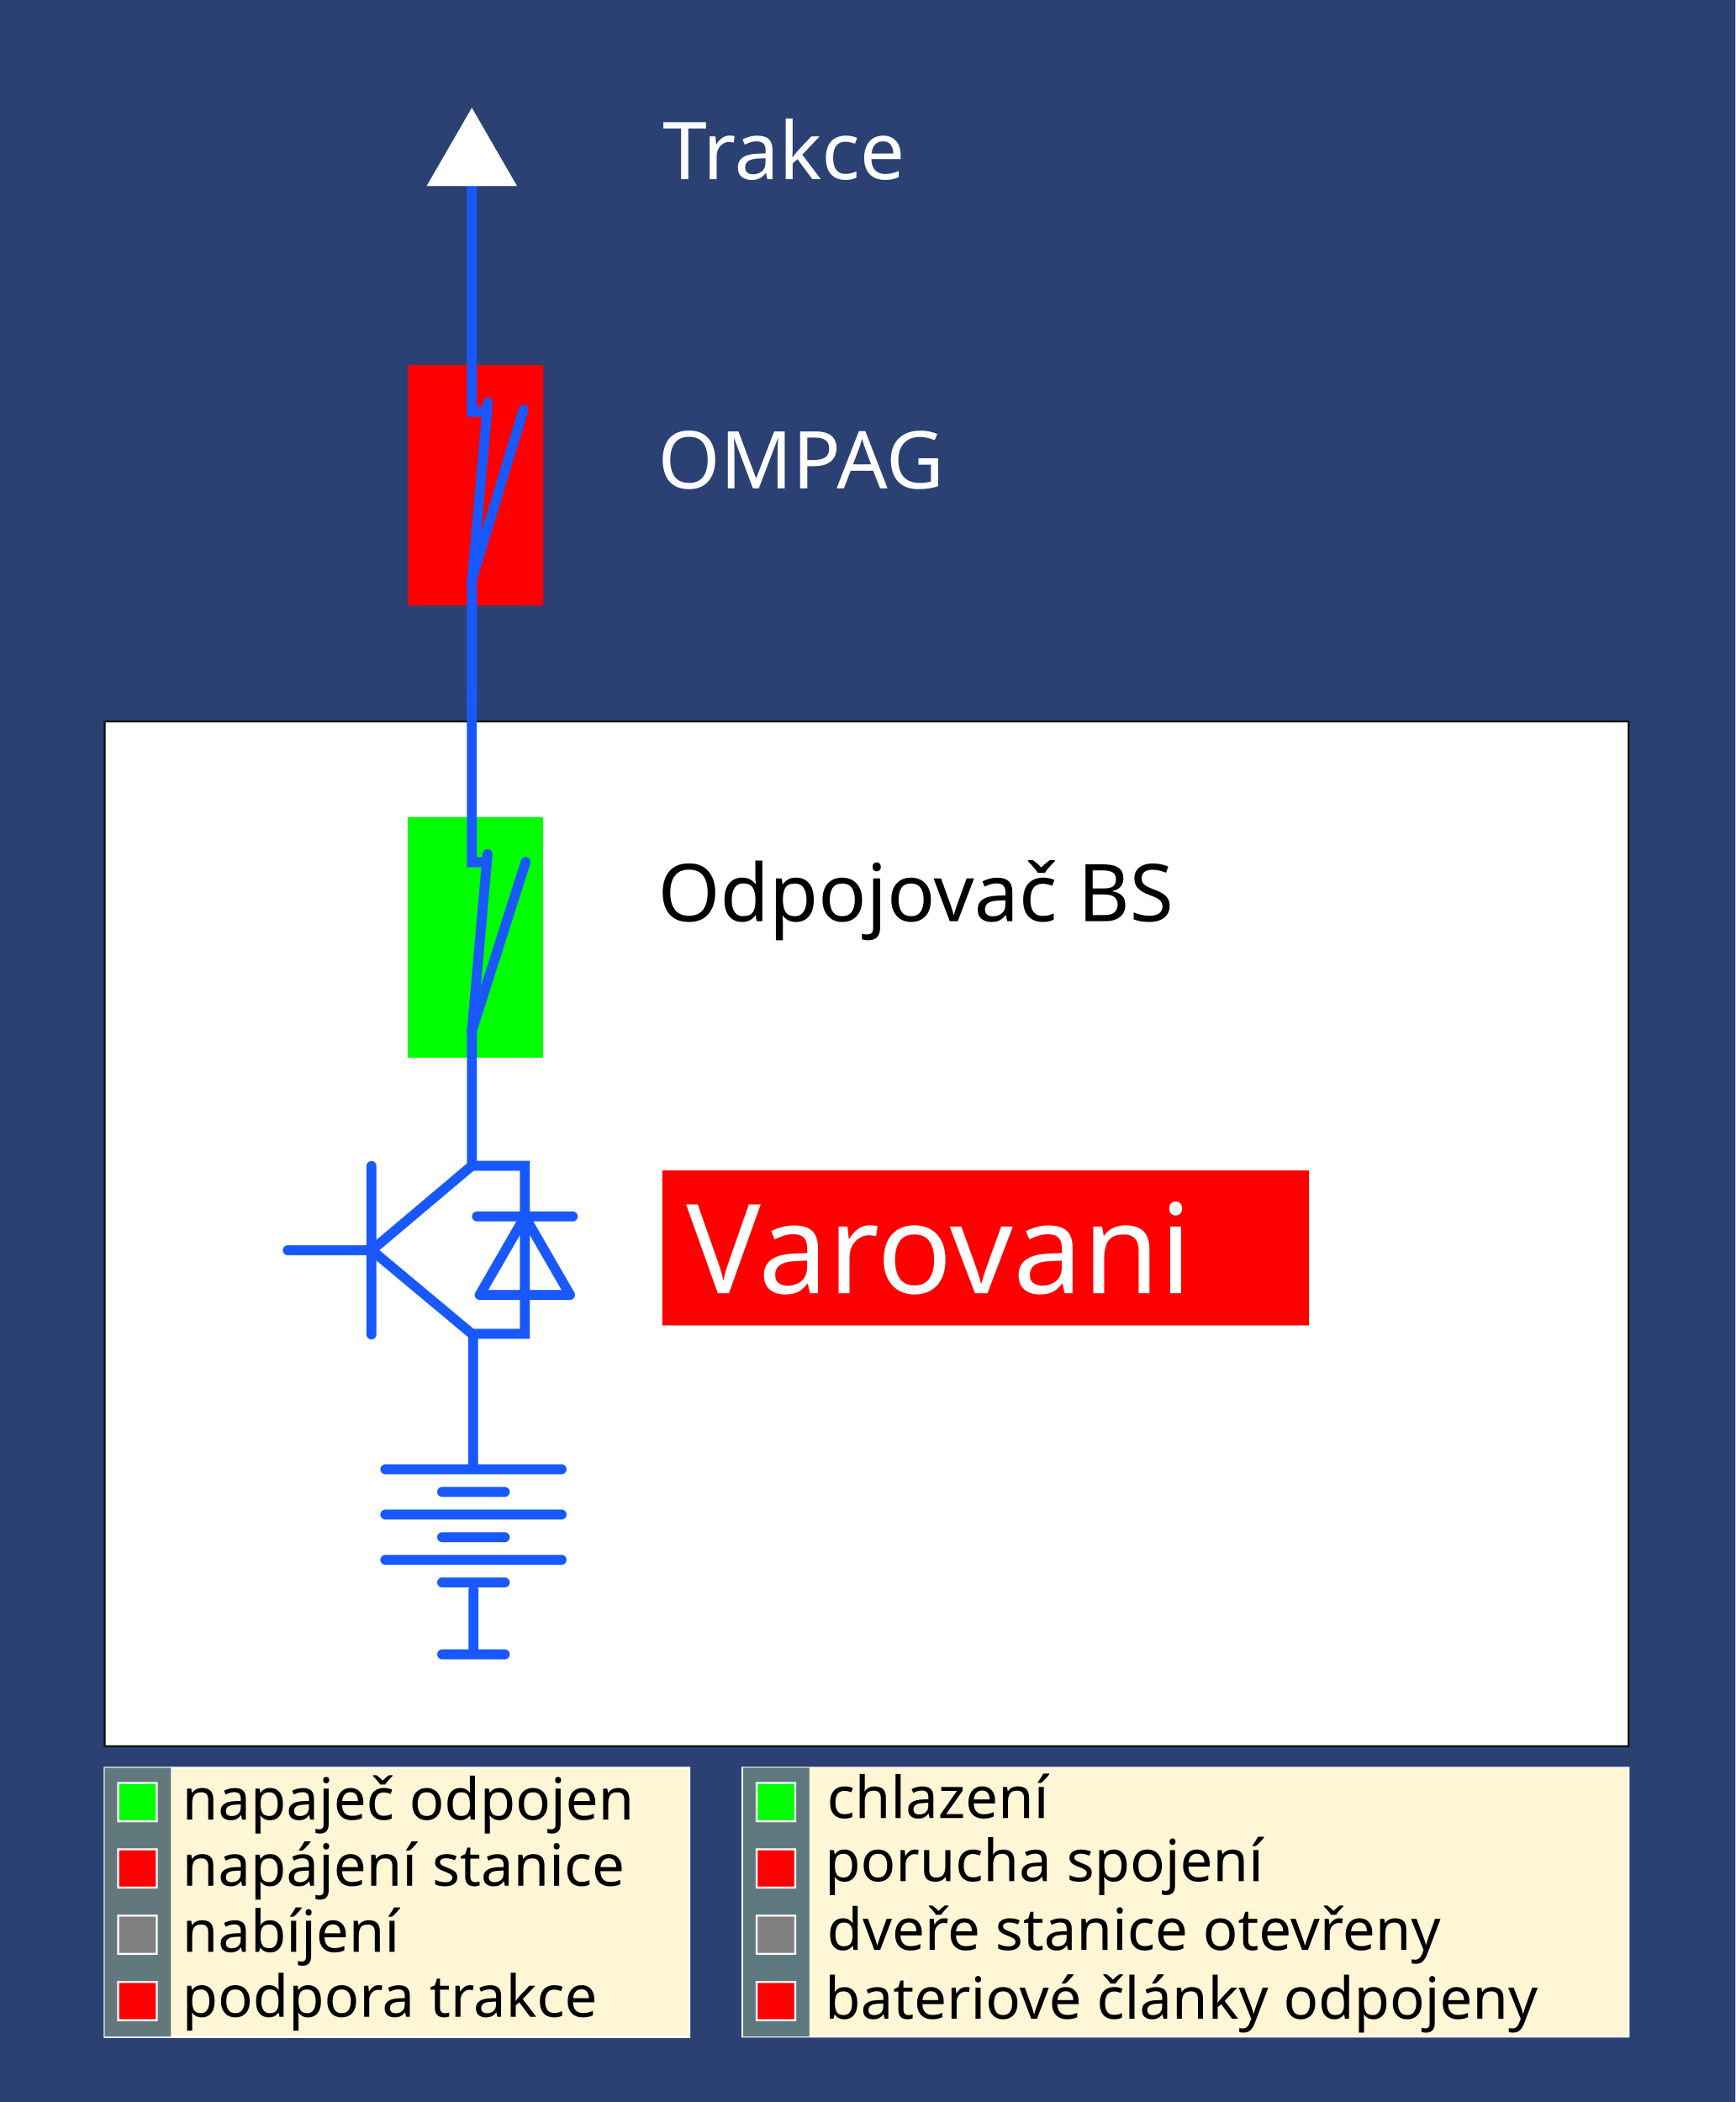
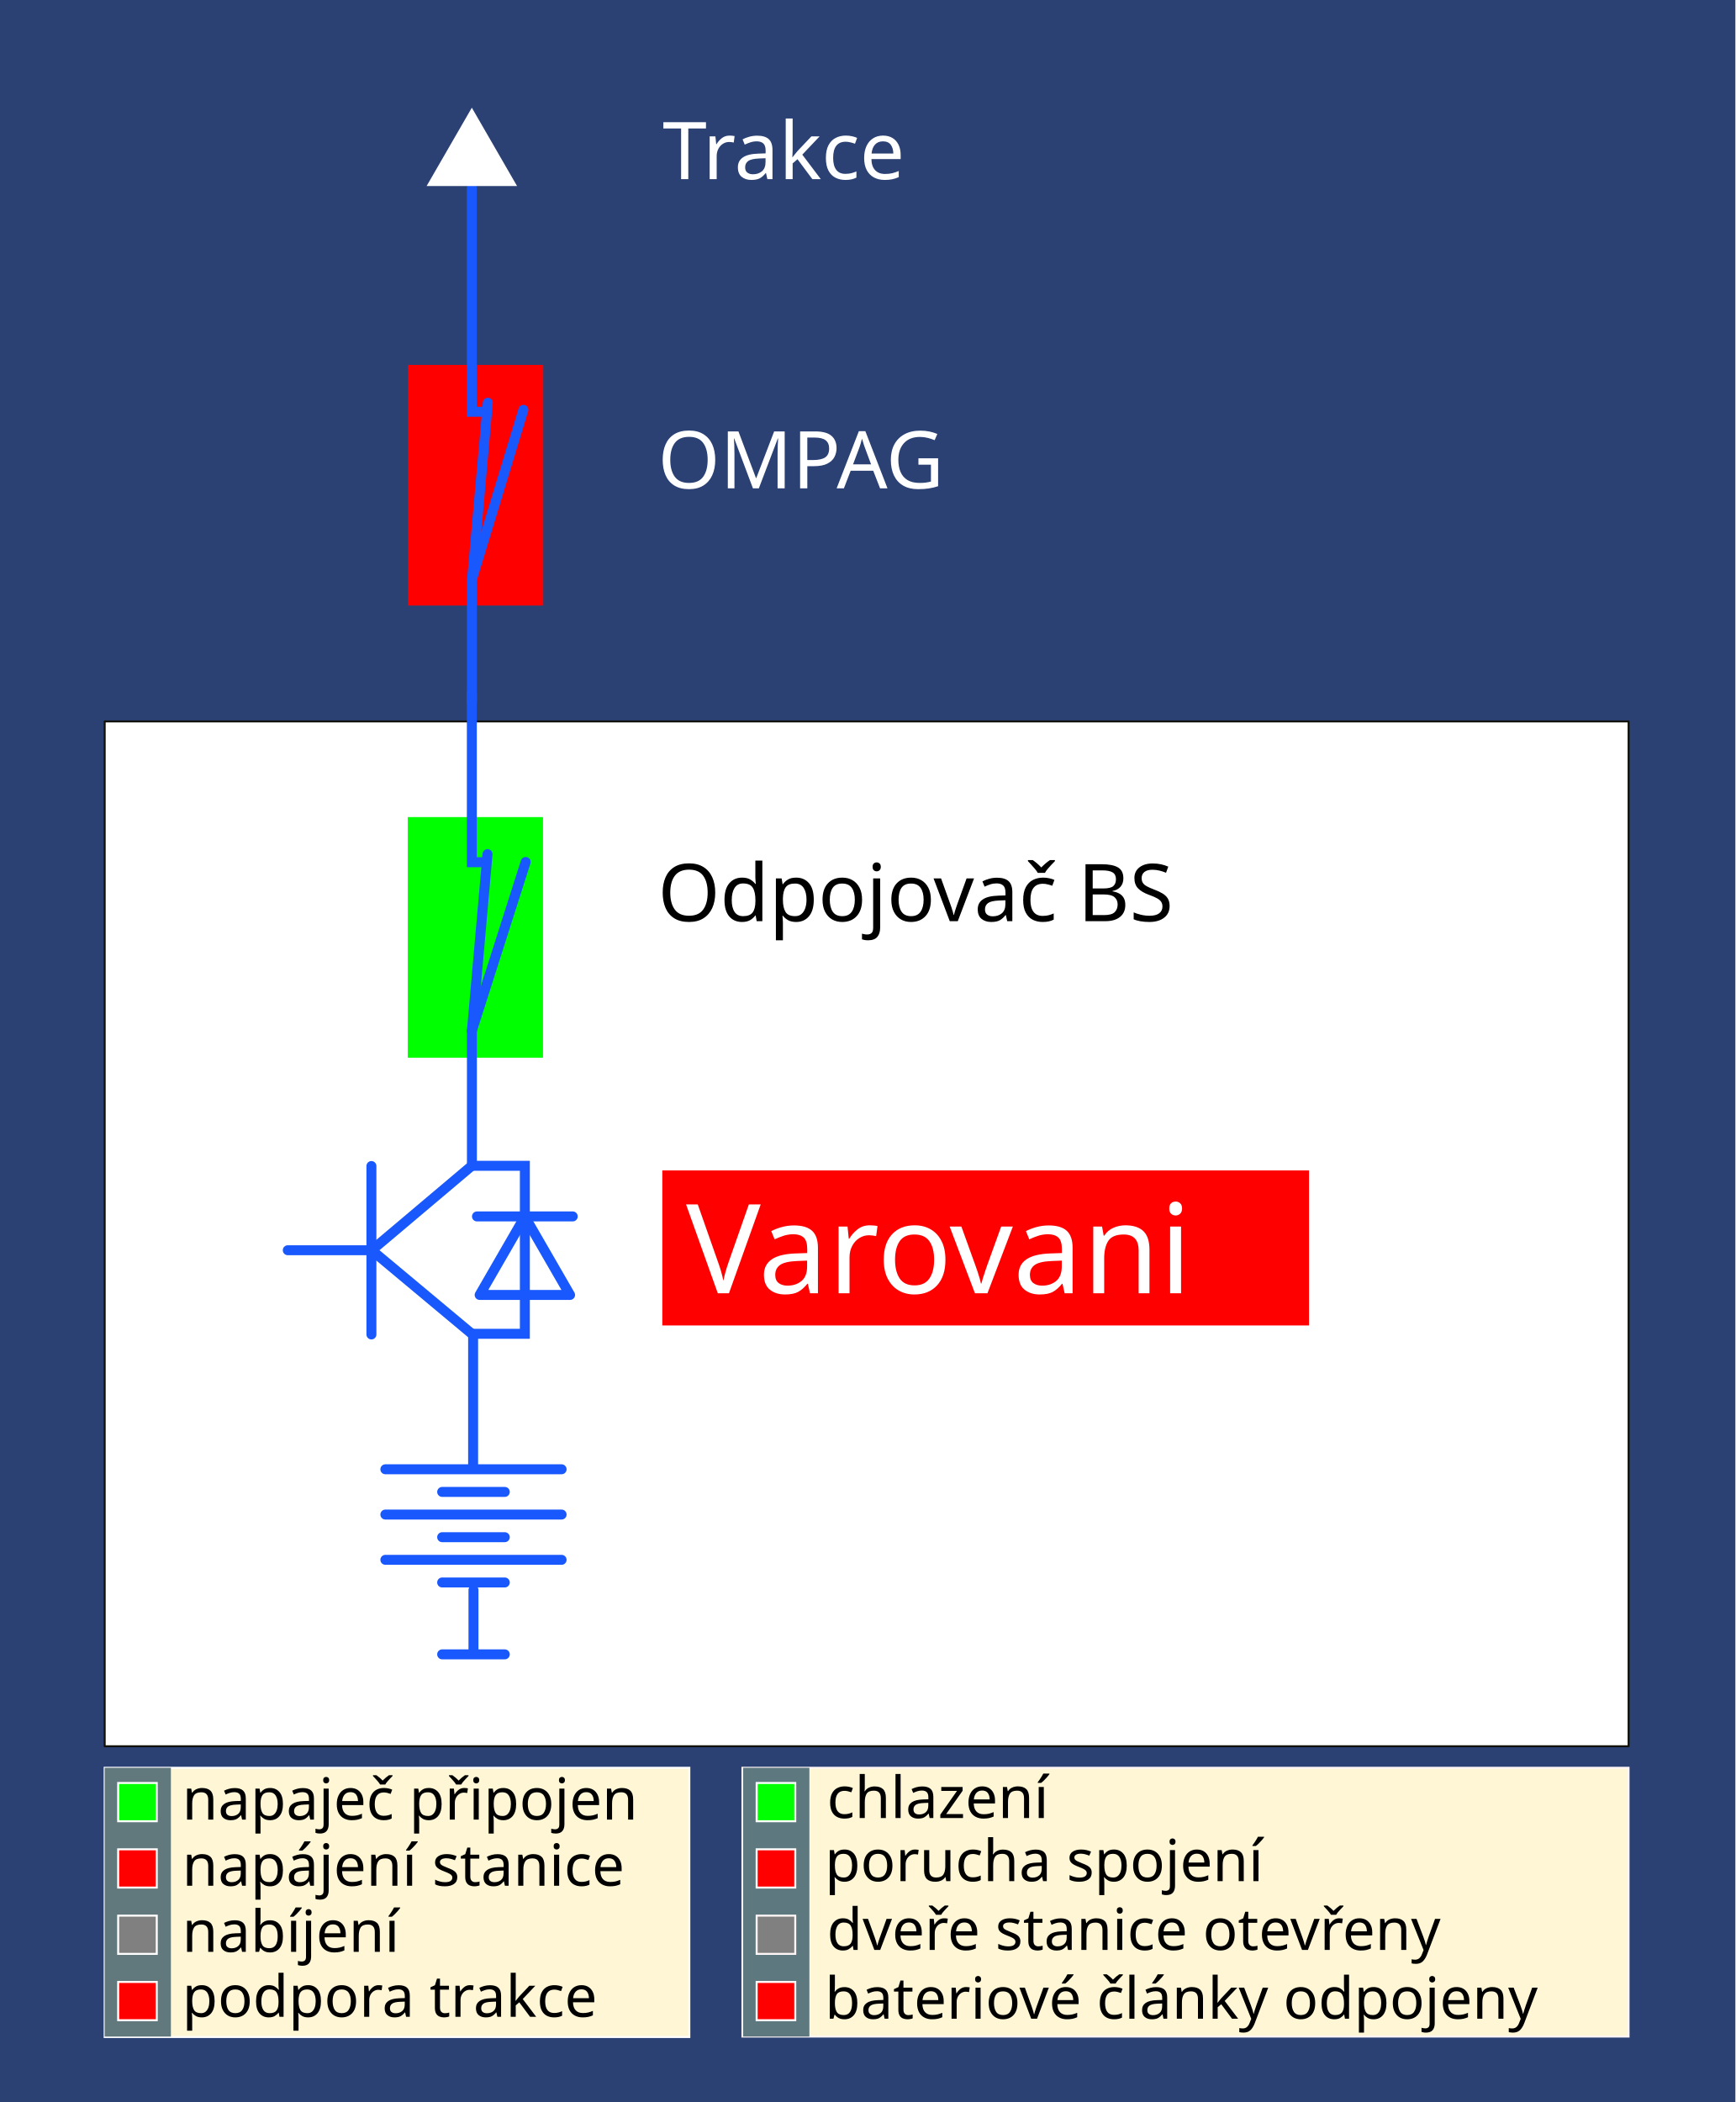
<svg xmlns="http://www.w3.org/2000/svg" xmlns:ns1="http://www.openswatchbook.org/uri/2009/osb" width="870.752" height="1054.599" id="svg2" version="1.1">
  <defs id="defs4">
    <marker orient="auto" refY="0" refX="0" id="Arrow2Lend" style="overflow:visible">
      <path id="path3835" style="fill-rule:evenodd;stroke-width:0.625;stroke-linejoin:round" d="M 8.719,4.034 -2.207,0.016 8.719,-4.002 c -1.745,2.372 -1.735,5.617 -6e-7,8.035 z" transform="matrix(-1.1,0,0,-1.1,-1.1,0)" />
    </marker>
    <linearGradient id="linearGradient3793" ns1:paint="solid">
      <stop style="stop-color:#d40000;stop-opacity:1;" offset="0" id="stop3795" />
    </linearGradient>
  </defs>
  <g id="layer2" transform="translate(47.90175,16.50524)">
    <rect style="color:#000000;fill:#2b4174;fill-opacity:1;stroke:none;stroke-width:12.868;marker:none;visibility:visible;overflow:visible;enable-background:accumulate" id="rect3056" width="870.752" height="1054.599" x="-47.902" y="-16.505" />
  </g>
  <g id="layer1" transform="translate(-2.525375,1.018916)">
    <rect style="color:#000000;fill:#ffffff;stroke:#111205;stroke-width:1;stroke-linecap:round;stroke-linejoin:round;stroke-miterlimit:4;stroke-opacity:1;stroke-dasharray:none;marker:none;visibility:visible;display:inline;overflow:visible;enable-background:accumulate" id="shv_rect_bfs" width="764.685" height="514.168" x="55.051" y="360.934" />
    <g id="g3044">
      <rect y="182.076" x="207.272" height="120.714" width="67.857" id="sw_ompag_rect" style="color:#000000;fill:#ff0000;fill-opacity:1;fill-rule:nonzero;stroke:none;stroke-width:5;marker:none;overflow:visible;enable-background:accumulate" />
      <path id="sw_ompag_off" d="m 265.156,204.608 -25.701,84.639" style="fill:none;stroke:#1858fd;stroke-width:5;stroke-linecap:round;stroke-linejoin:miter;stroke-miterlimit:4;stroke-opacity:1;stroke-dasharray:none" />
      <path style="fill:none;stroke:#1858fd;stroke-width:5;stroke-linecap:round;stroke-linejoin:miter;stroke-miterlimit:4;stroke-opacity:1;stroke-dasharray:none" d="m 247.306,201.031 -7.862,88.105" id="sw_ompag_on" />
    </g>
    <g id="g3049">
      <rect style="color:#000000;fill:#00ff00;fill-opacity:1;fill-rule:nonzero;stroke:none;stroke-width:5;marker:none;visibility:visible;display:inline;overflow:visible;enable-background:accumulate" id="sw_bs_rect" width="67.857" height="120.714" x="207.143" y="408.924" />
      <path style="fill:none;stroke:#1858fd;stroke-width:5;stroke-linecap:round;stroke-linejoin:miter;stroke-miterlimit:4;stroke-opacity:1;stroke-dasharray:none" d="m 247.152,427.505 -7.826,88.589" id="sw_bs_on" />
      <path id="sw_bs_off" d="m 266.295,431.441 -27.019,84.73" style="fill:none;stroke:#1858fd;stroke-width:5;stroke-linecap:round;stroke-linejoin:miter;stroke-miterlimit:4;stroke-opacity:1;stroke-dasharray:none" />
    </g>
    <path style="fill:none;stroke:#1858fd;stroke-width:5;stroke-linecap:round;stroke-linejoin:miter;stroke-miterlimit:4;stroke-opacity:1;stroke-dasharray:none" d="m 239.286,93.382 0,112.182 7.357,0" id="path3802" />
    <path style="fill:none;stroke:#1858fd;stroke-width:5;stroke-linecap:round;stroke-linejoin:miter;stroke-miterlimit:4;stroke-opacity:1;stroke-dasharray:none" d="m 239.326,290.094 0,61.246" id="path3810" />
    <text xml:space="preserve" style="font-size:40px;font-style:normal;font-weight:normal;line-height:125%;letter-spacing:0px;word-spacing:0px;fill:#ffffff;fill-opacity:1;stroke:none;font-family:Sans" x="332.617" y="243.996" id="text3844">
      <tspan id="tspan3846" x="332.617" y="243.996">OMPAG</tspan>
    </text>
    <text id="text3848" y="88.853" x="334.98" style="font-size:40px;font-style:normal;font-weight:normal;line-height:125%;letter-spacing:0px;word-spacing:0px;fill:#ffffff;fill-opacity:1;stroke:none;font-family:Sans" xml:space="preserve">
      <tspan y="88.853" x="334.98" id="tspan3850">Trakce</tspan>
    </text>
    <path id="path3861" d="m 239.286,346.668 0,84.896 6.571,0" style="fill:none;stroke:#1858fd;stroke-width:5;stroke-linecap:round;stroke-linejoin:miter;stroke-miterlimit:4;stroke-opacity:1;stroke-dasharray:none" />
    <path id="path3863" d="m 239.326,516.094 0,67.246" style="fill:none;stroke:#1858fd;stroke-width:5;stroke-linecap:round;stroke-linejoin:miter;stroke-miterlimit:4;stroke-opacity:1;stroke-dasharray:none" />
    <text id="text3865" y="461.138" x="332.617" style="font-size:40px;font-style:normal;font-weight:normal;line-height:125%;letter-spacing:0px;word-spacing:0px;fill:#000000;fill-opacity:1;stroke:none;font-family:Sans" xml:space="preserve">
      <tspan y="461.138" x="332.617" id="tspan3869">Odpojovač BS</tspan>
    </text>
    <path style="color:#000000;fill:none;stroke:#1858fd;stroke-width:5;stroke-linecap:round;stroke-linejoin:round;stroke-miterlimit:4;stroke-opacity:1;stroke-dashoffset:0;marker:none;visibility:visible;display:inline;overflow:visible;enable-background:accumulate" d="m 288.577,648.665 -45.373,0 22.686,-39.294 z" id="path3873" />
    <path style="fill:none;stroke:#1858fd;stroke-width:5;stroke-linecap:round;stroke-linejoin:miter;stroke-miterlimit:4;stroke-opacity:1;stroke-dasharray:none" d="m 241.864,609.275 48.053,0" id="path3886" />
    <path id="path3892" d="m 240.107,796.702 0,30.506" style="fill:none;stroke:#1858fd;stroke-width:5;stroke-linecap:round;stroke-linejoin:miter;stroke-miterlimit:4;stroke-opacity:1;stroke-dasharray:none" />
    <path style="fill:none;stroke:#1858fd;stroke-width:5;stroke-linecap:round;stroke-linejoin:miter;stroke-miterlimit:4;stroke-opacity:1;stroke-dasharray:none" d="m 239.374,583.885 26.517,0 0,84.27 -26.517,0" id="path3894" />
    <path id="path3896" d="m 239.224,668.132 -50.157,-41.889 50.157,-42.333" style="color:#000000;fill:none;stroke:#1858fd;stroke-width:5;stroke-linecap:round;stroke-linejoin:round;stroke-miterlimit:4;stroke-opacity:1;stroke-dashoffset:0;marker:none;visibility:visible;display:inline;overflow:visible;enable-background:accumulate" />
    <path id="path3898" d="m 188.898,668.49 0,-84.496" style="fill:none;stroke:#1858fd;stroke-width:5;stroke-linecap:round;stroke-linejoin:miter;stroke-miterlimit:4;stroke-opacity:1;stroke-dasharray:none" />
    <path style="fill:none;stroke:#1858fd;stroke-width:5;stroke-linecap:round;stroke-linejoin:miter;stroke-miterlimit:4;stroke-opacity:1;stroke-dasharray:none" d="m 186.101,626.242 -39.172,0" id="path3900" />
    <path style="fill:none;stroke:#1858fd;stroke-width:5;stroke-linecap:round;stroke-linejoin:miter;stroke-miterlimit:4;stroke-opacity:1;stroke-dasharray:none" d="m 239.929,668.311 0,66.638" id="path3902" />
    <path style="fill:none;stroke:#1858fd;stroke-width:5;stroke-linecap:round;stroke-linejoin:miter;stroke-miterlimit:4;stroke-opacity:1;stroke-dasharray:none" d="m 195.893,736.136 88.429,0" id="path3904" />
    <path id="path3906" d="m 224.395,747.493 31.424,0" style="fill:none;stroke:#1858fd;stroke-width:5;stroke-linecap:round;stroke-linejoin:miter;stroke-miterlimit:4;stroke-opacity:1;stroke-dasharray:none" />
    <path id="path3912" d="m 195.893,758.85 88.429,0" style="fill:none;stroke:#1858fd;stroke-width:5;stroke-linecap:round;stroke-linejoin:miter;stroke-miterlimit:4;stroke-opacity:1;stroke-dasharray:none" />
    <path style="fill:none;stroke:#1858fd;stroke-width:5;stroke-linecap:round;stroke-linejoin:miter;stroke-miterlimit:4;stroke-opacity:1;stroke-dasharray:none" d="m 224.395,770.207 31.424,0" id="path3914" />
    <path style="fill:none;stroke:#1858fd;stroke-width:5;stroke-linecap:round;stroke-linejoin:miter;stroke-miterlimit:4;stroke-opacity:1;stroke-dasharray:none" d="m 195.893,781.564 88.429,0" id="path3916" />
    <path id="path3918" d="m 224.395,792.922 31.424,0" style="fill:none;stroke:#1858fd;stroke-width:5;stroke-linecap:round;stroke-linejoin:miter;stroke-miterlimit:4;stroke-opacity:1;stroke-dasharray:none" />
    <path style="fill:none;stroke:#1858fd;stroke-width:5;stroke-linecap:round;stroke-linejoin:miter;stroke-miterlimit:4;stroke-opacity:1;stroke-dasharray:none" d="m 224.395,828.993 31.424,0" id="path3920" />
-     <rect style="color:#000000;fill:#ff0000;fill-opacity:1;fill-rule:nonzero;stroke:none;stroke-width:5;marker:none;visibility:visible;display:inline;overflow:visible;enable-background:accumulate" id="rect3922" width="324.512" height="77.782" x="334.863" y="586.198" />
-     <text xml:space="preserve" style="font-size:62.425px;font-style:normal;font-weight:normal;line-height:125%;letter-spacing:0px;word-spacing:0px;fill:#ffffff;fill-opacity:1;stroke:none;font-family:Sans" x="346.778" y="647.812" id="text3924">
-       <tspan id="txt_error" x="346.778" y="647.812">Varovani</tspan>
+     <rect style="color:#000000;fill:#ff0000;fill-opacity:1;fill-rule:nonzero;stroke:none;stroke-width:5;marker:none;visibility:visible;display:inline;overflow:visible;enable-background:accumulate" id="shv_rect_error" width="324.512" height="77.782" x="334.863" y="586.198" />
+     <text xml:space="preserve" style="font-size:62.425px;font-style:normal;font-weight:normal;line-height:125%;letter-spacing:0px;word-spacing:0px;fill:#ffffff;fill-opacity:1;stroke:none;font-family:Sans" x="346.778" y="647.812" id="shv_txt_error">
+       <tspan id="shv_tspan_error" x="346.778" y="647.812">Varovani</tspan>
    </text>
    <rect style="color:#000000;fill:#fff6d5;fill-opacity:1;fill-rule:nonzero;stroke:#ffffff;stroke-width:1;stroke-miterlimit:4;stroke-opacity:1;stroke-dasharray:none;marker:none;visibility:visible;display:inline;overflow:visible;enable-background:accumulate" id="rect3886" width="293.37" height="135.09" x="55.051" y="885.895" />
    <text xml:space="preserve" style="font-size:29.08px;font-style:normal;font-weight:normal;line-height:125%;letter-spacing:0px;word-spacing:0px;fill:#000000;fill-opacity:1;stroke:none;font-family:Sans" x="93.937" y="945.081" id="text3849">
      <tspan x="93.937" y="945.081" id="tspan3853">napájení stanice</tspan>
    </text>
    <text id="text3857" y="911.912" x="93.937" style="font-size:29.08px;font-style:normal;font-weight:normal;line-height:125%;letter-spacing:0px;word-spacing:0px;fill:#000000;fill-opacity:1;stroke:none;font-family:Sans" xml:space="preserve">
-       <tspan id="tspan3859" y="911.912" x="93.937">napaječ odpojen</tspan>
+       <tspan id="tspan3859" y="911.912" x="93.937">napaječ připojen</tspan>
    </text>
    <text xml:space="preserve" style="font-size:29.08px;font-style:normal;font-weight:normal;line-height:125%;letter-spacing:0px;word-spacing:0px;fill:#000000;fill-opacity:1;stroke:none;font-family:Sans" x="93.937" y="978.251" id="text3861">
      <tspan x="93.937" y="978.251" id="tspan3863">nabíjení</tspan>
    </text>
    <text id="text3866" y="1010.838" x="93.937" style="font-size:29.08px;font-style:normal;font-weight:normal;line-height:125%;letter-spacing:0px;word-spacing:0px;fill:#000000;fill-opacity:1;stroke:none;font-family:Sans" xml:space="preserve">
      <tspan id="tspan3868" y="1010.838" x="93.937">podpora trakce</tspan>
    </text>
    <rect y="885.895" x="55.051" height="134.855" width="33.227" id="rect3896" style="color:#000000;fill:#61787d;fill-opacity:1;stroke:none;stroke-width:1;marker:none;visibility:visible;display:inline;overflow:visible;enable-background:accumulate" />
-     <rect y="893.527" x="61.815" height="19.193" width="19.371" id="shv_rect_Power" style="color:#000000;fill:#00ff00;fill-opacity:1;fill-rule:nonzero;stroke:#ffffff;stroke-width:1;stroke-miterlimit:4;stroke-opacity:1;stroke-dasharray:none;marker:none;visibility:visible;display:inline;overflow:visible;enable-background:accumulate" />
+     <rect y="893.527" x="61.815" height="19.193" width="19.371" id="shv_rect_power" style="color:#000000;fill:#00ff00;fill-opacity:1;fill-rule:nonzero;stroke:#ffffff;stroke-width:1;stroke-miterlimit:4;stroke-opacity:1;stroke-dasharray:none;marker:none;visibility:visible;display:inline;overflow:visible;enable-background:accumulate" />
    <rect style="color:#000000;fill:#ff0000;fill-opacity:1;fill-rule:nonzero;stroke:#ffffff;stroke-width:1;stroke-miterlimit:4;stroke-opacity:1;stroke-dasharray:none;marker:none;visibility:visible;display:inline;overflow:visible;enable-background:accumulate" id="shv_rect_bfsPower" width="19.371" height="19.193" x="61.815" y="926.801" />
    <rect y="960.075" x="61.815" height="19.193" width="19.371" id="shv_rect_buffering" style="color:#000000;fill:#808080;fill-opacity:1;fill-rule:nonzero;stroke:#ffffff;stroke-width:1;stroke-miterlimit:4;stroke-opacity:1;stroke-dasharray:none;marker:none;visibility:visible;display:inline;overflow:visible;enable-background:accumulate" />
    <rect style="color:#000000;fill:#ff0000;fill-opacity:1;fill-rule:nonzero;stroke:#ffffff;stroke-width:1;stroke-miterlimit:4;stroke-opacity:1;stroke-dasharray:none;marker:none;visibility:visible;display:inline;overflow:visible;enable-background:accumulate" id="shv_rect_charging" width="19.371" height="19.193" x="61.815" y="993.348" />
    <rect y="885.895" x="375.061" height="134.855" width="444.64" id="rect3932" style="color:#000000;fill:#fff6d5;fill-opacity:1;fill-rule:nonzero;stroke:#fff5f5;stroke-width:1;stroke-miterlimit:4;stroke-opacity:1;stroke-dasharray:none;marker:none;visibility:visible;display:inline;overflow:visible;enable-background:accumulate" />
    <rect style="color:#000000;fill:#5d787f;fill-opacity:1;stroke:none;stroke-width:1;marker:none;visibility:visible;display:inline;overflow:visible;enable-background:accumulate" id="rect3940" width="33.227" height="134.855" x="375.436" y="885.895" />
    <rect style="color:#000000;fill:#00ff00;fill-opacity:1;fill-rule:nonzero;stroke:#ffffff;stroke-width:1;stroke-miterlimit:4;stroke-opacity:1;stroke-dasharray:none;marker:none;visibility:visible;display:inline;overflow:visible;enable-background:accumulate" id="shv_rect_cooling" width="19.371" height="19.193" x="382.201" y="893.527" />
    <rect y="926.801" x="382.201" height="19.193" width="19.371" id="shv_rect_shvDisconnected" style="color:#000000;fill:#ff0000;fill-opacity:1;fill-rule:nonzero;stroke:#ffffff;stroke-width:1;stroke-miterlimit:4;stroke-opacity:1;stroke-dasharray:none;marker:none;visibility:visible;display:inline;overflow:visible;enable-background:accumulate" />
    <rect style="color:#000000;fill:#808080;fill-opacity:1;fill-rule:nonzero;stroke:#fff7f7;stroke-width:1;stroke-miterlimit:4;stroke-opacity:1;stroke-dasharray:none;marker:none;visibility:visible;display:inline;overflow:visible;enable-background:accumulate" id="shv_rect_doorOpen" width="19.371" height="19.193" x="382.201" y="960.075" />
    <rect y="993.348" x="382.201" height="19.193" width="19.371" id="shv_rect_fswOn" style="color:#000000;fill:#ff0000;fill-opacity:1;fill-rule:nonzero;stroke:#ffffff;stroke-width:1;stroke-miterlimit:4;stroke-opacity:1;stroke-dasharray:none;marker:none;visibility:visible;display:inline;overflow:visible;enable-background:accumulate" />
    <text xml:space="preserve" style="font-size:29.08px;font-style:normal;font-weight:normal;line-height:125%;letter-spacing:0px;word-spacing:0px;fill:#000000;fill-opacity:1;stroke:none;font-family:Sans" x="417.476" y="911.099" id="text3870">
      <tspan x="417.476" y="911.099" id="tspan3872">chlazení</tspan>
    </text>
    <text id="text3874" y="942.783" x="416.439" style="font-size:29.08px;font-style:normal;font-weight:normal;line-height:125%;letter-spacing:0px;word-spacing:0px;fill:#000000;fill-opacity:1;stroke:none;font-family:Sans" xml:space="preserve">
      <tspan id="tspan3876" y="942.783" x="416.439">porucha spojení</tspan>
    </text>
    <text xml:space="preserve" style="font-size:29.08px;font-style:normal;font-weight:normal;line-height:125%;letter-spacing:0px;word-spacing:0px;fill:#000000;fill-opacity:1;stroke:none;font-family:Sans" x="417.476" y="977.286" id="text3878">
      <tspan x="417.476" y="977.286" id="tspan3880">dveře stanice otevřeny</tspan>
    </text>
    <text id="text3882" y="1011.788" x="416.439" style="font-size:29.08px;font-style:normal;font-weight:normal;line-height:125%;letter-spacing:0px;word-spacing:0px;fill:#000000;fill-opacity:1;stroke:none;font-family:Sans" xml:space="preserve">
      <tspan id="tspan3884" y="1011.788" x="416.439">bateriové články odpojeny</tspan>
    </text>
    <path style="color:#000000;fill:#ffffff;stroke:none;stroke-width:5;marker:none;visibility:visible;display:inline;overflow:visible;enable-background:accumulate" d="m 261.972,92.308 -45.373,0 22.686,-39.294 z" id="path3806" />
  </g>
</svg>
